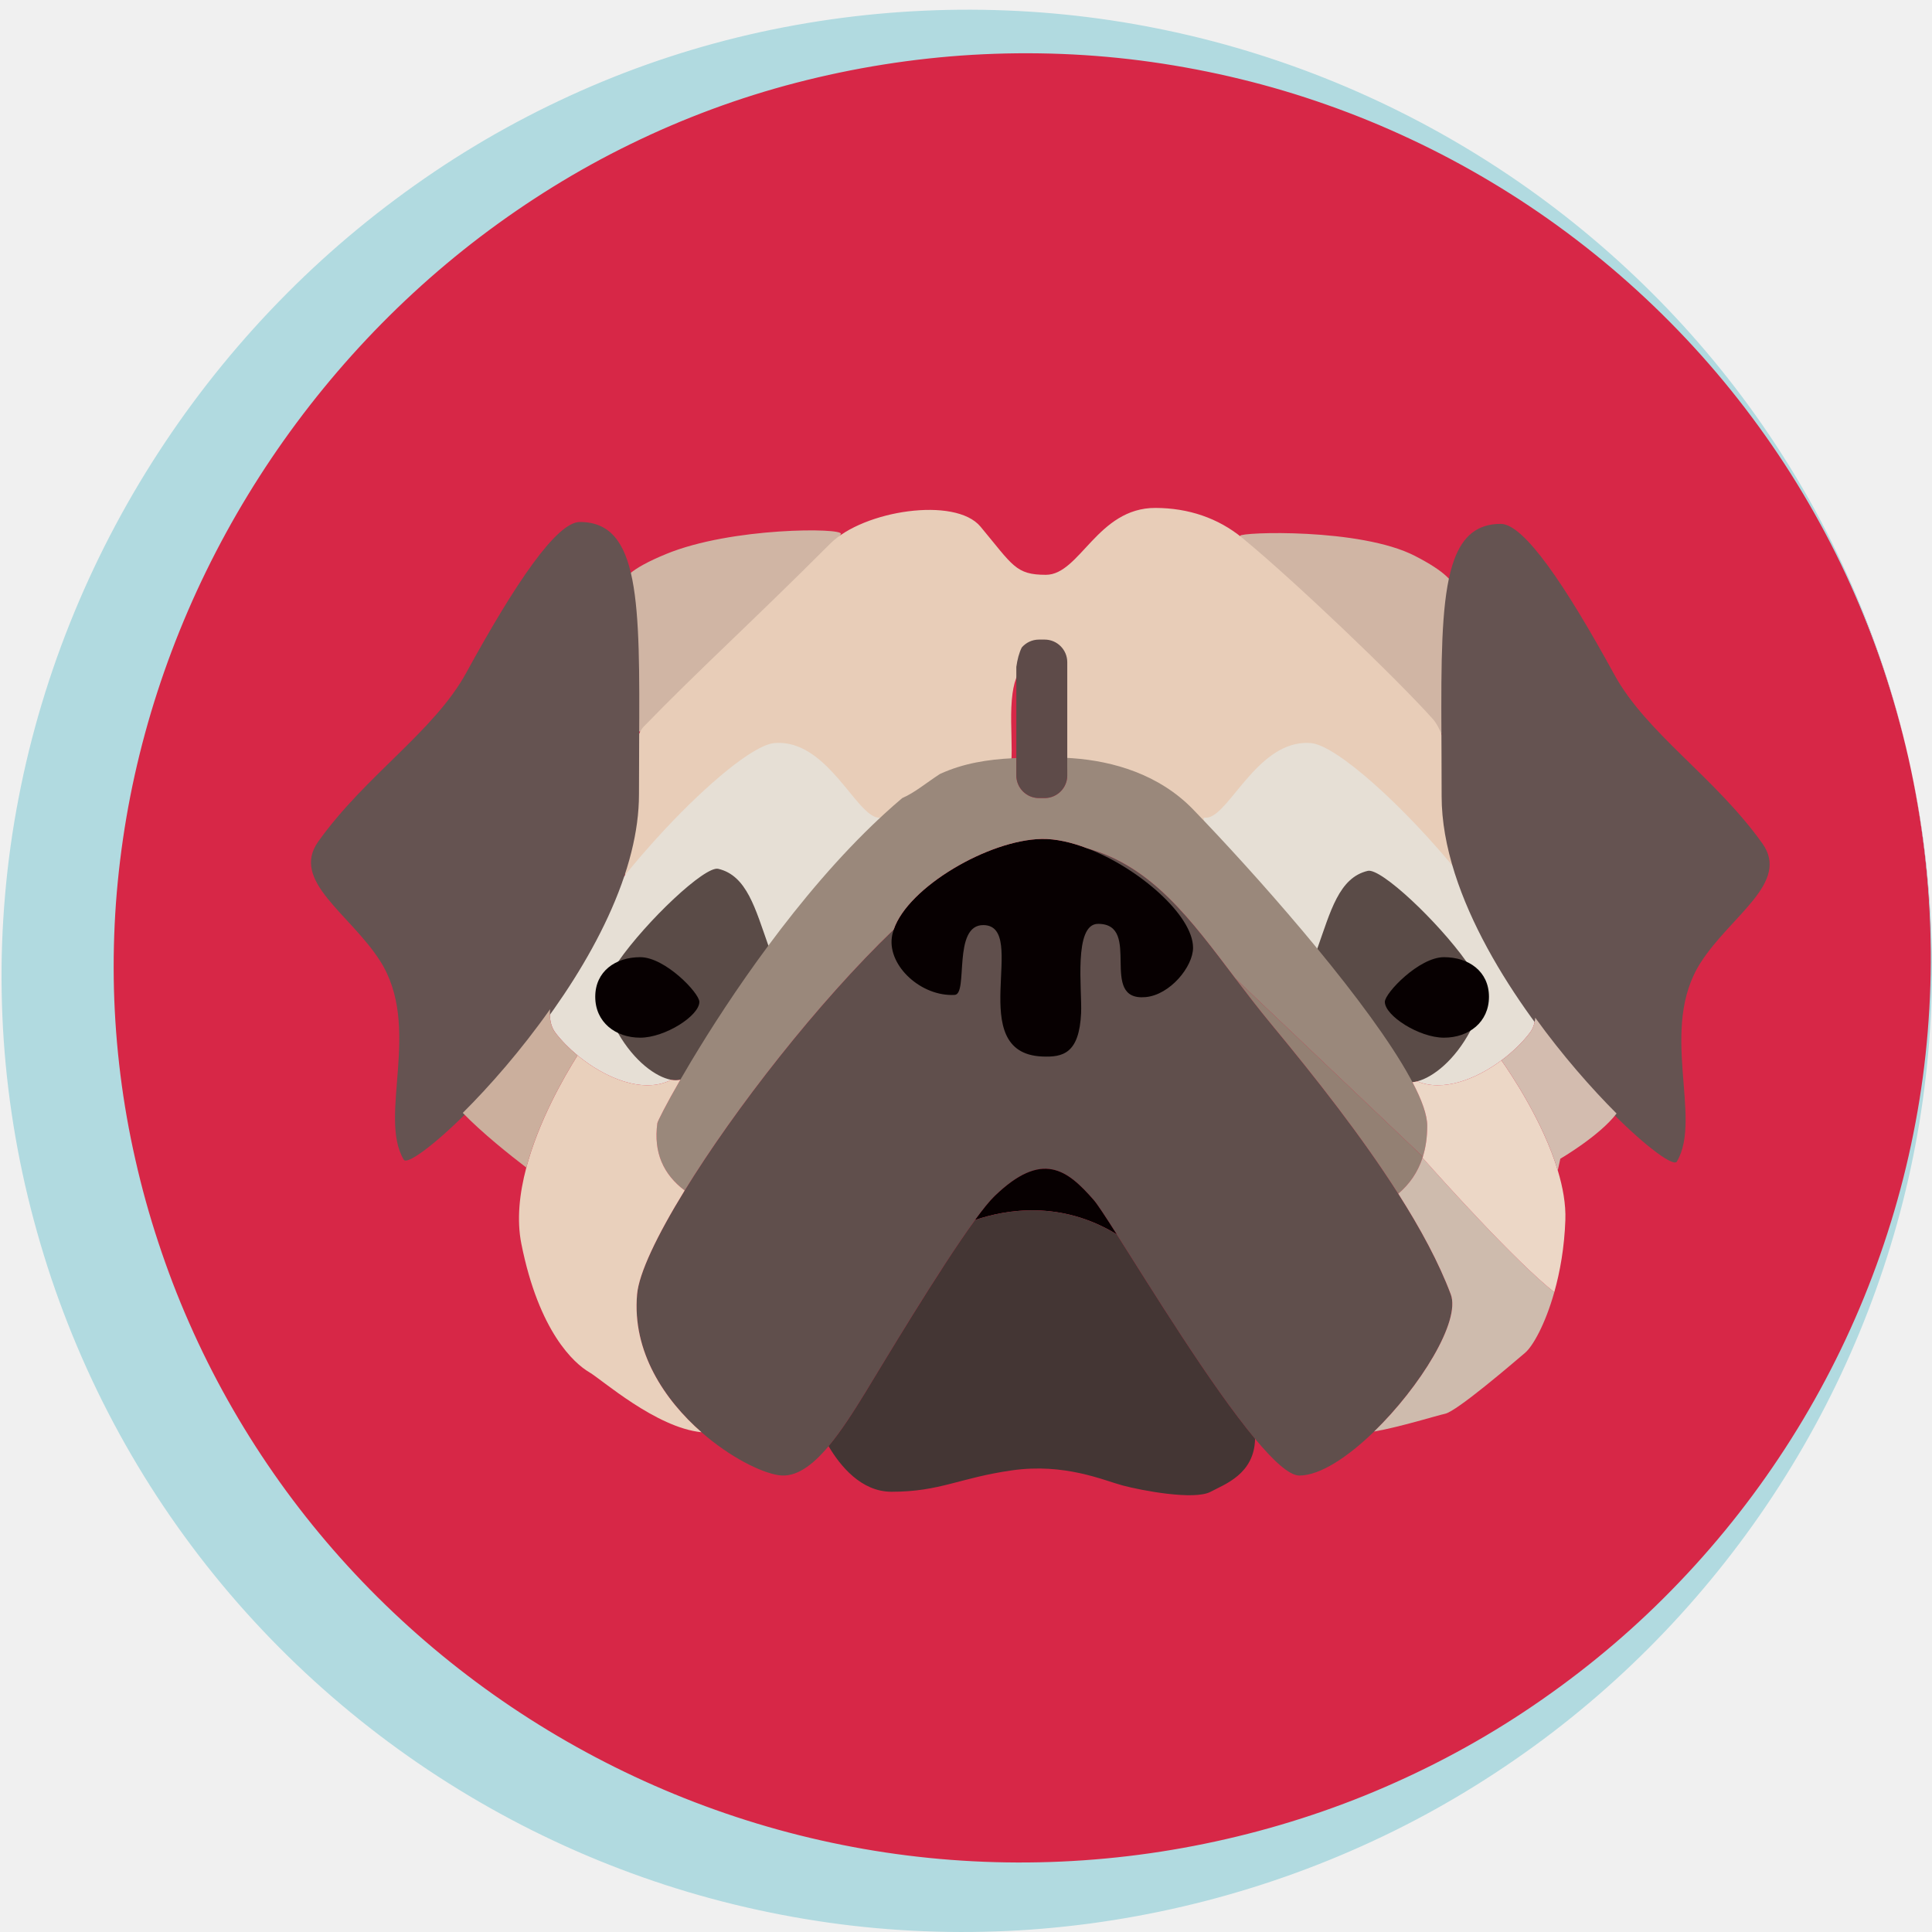
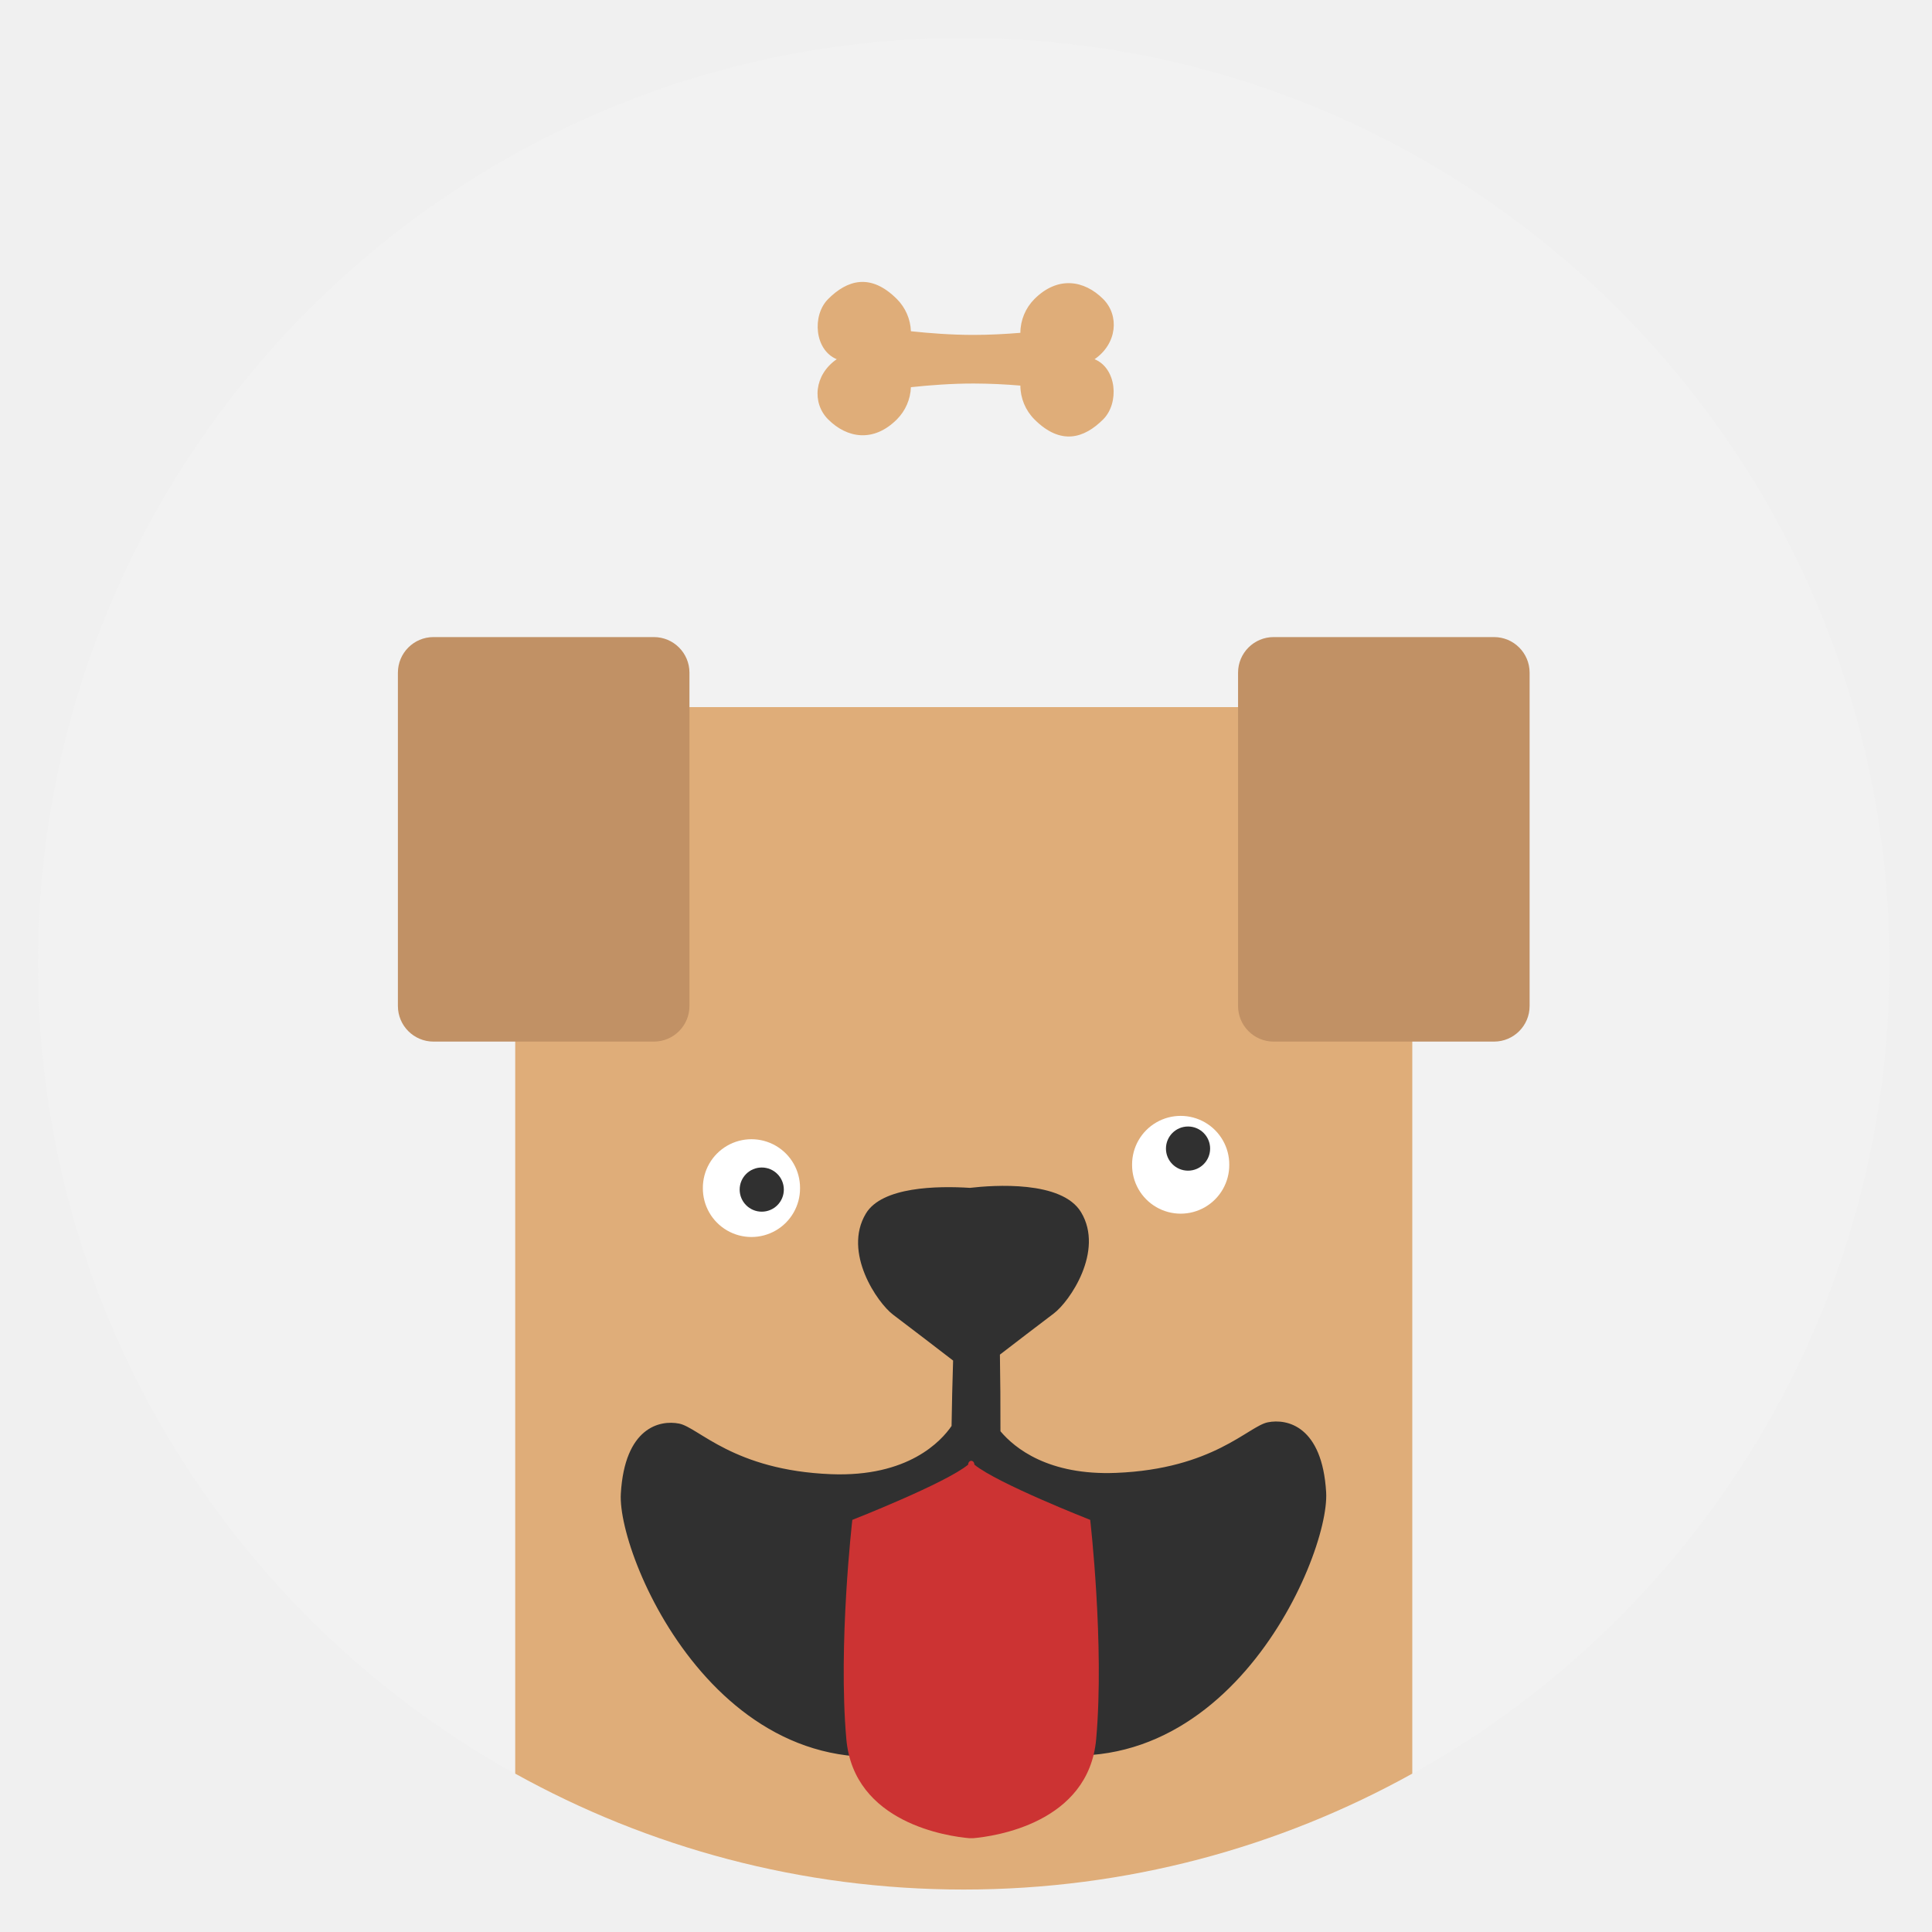
- <svg xmlns="http://www.w3.org/2000/svg" t="1674919669418" class="icon" viewBox="0 0 1024 1024" version="1.1" p-id="12700" width="200" height="200">
-   <path d="M1011.541 401.886c59.995 266.135-108.34 530.793-375.988 591.129C367.9 1053.354 102.295 886.52 42.299 620.383c-59.994-266.135 116.143-532.552 375.99-591.13 267.649-60.337 533.256 106.497 593.252 372.633z" fill="#D72747" p-id="12701" />
-   <path d="M1011.541 401.886c7.166 31.608 11.256 63.912 12.244 96.322 0.456 16.206 0.199 32.44-0.896 48.627a512.974 512.974 0 0 1-5.604 48.352c-10.573 64.098-33.711 126.213-67.727 182.021-33.984 55.816-78.813 105.383-131.766 144.824-26.482 19.691-54.896 36.977-84.859 51.271a517.404 517.404 0 0 1-93.674 34.154c-32.303 8.365-65.529 13.684-99.07 15.666-33.537 1.947-67.384 0.668-100.845-4.059-33.449-4.752-66.552-12.719-98.568-24.033a505.598 505.598 0 0 1-47.163-19.316 506.037 506.037 0 0 1-45.1-23.963c-58.568-34.918-110.292-81.869-150.688-137.4-20.227-27.736-37.597-57.602-51.791-88.912a516.201 516.201 0 0 1-18.867-47.969 526.004 526.004 0 0 1-13.922-49.605C5.633 594.311 1.416 559.932 0.887 525.508c-0.305-17.21 0.329-34.43 1.84-51.559a491.97 491.97 0 0 1 7.14-51.029c12.968-67.471 39.819-131.867 77.651-188.508a524.248 524.248 0 0 1 64.469-78.82c23.908-24.076 50.201-45.676 78.216-64.563 28.015-18.899 57.916-34.858 88.979-47.746a497.169 497.169 0 0 1 96.261-28.829c65.497-12.632 133.217-12.4 197.936 0.62 64.767 12.917 126.523 38.492 181.168 74.342 54.668 35.835 102.211 82.027 139.256 135.395a512.616 512.616 0 0 1 25.803 41.274c7.936 14.152 15.129 28.708 21.671 43.542 6.533 14.841 12.278 30.018 17.349 45.41a498.744 498.744 0 0 1 12.915 46.849z m0 0a498.252 498.252 0 0 0-13.055-46.804c-5.109-15.376-11.059-30.468-17.697-45.239-6.629-14.777-14.083-29.178-22.197-43.181-8.105-14.011-16.959-27.579-26.467-40.66-37.99-52.372-86.719-96.688-141.928-129.647a476.545 476.545 0 0 0-42.515-22.613 476.634 476.634 0 0 0-44.457-18.223c-30.173-10.688-61.374-18.176-92.883-22.652-31.521-4.46-63.397-5.645-94.983-3.805-31.606 1.881-62.855 6.891-93.383 14.805-30.343 7.868-59.875 18.854-87.902 32.56-28.064 13.675-54.611 30.211-79.358 48.96-49.464 37.58-91.366 84.489-123.364 137.041-32.017 52.55-54.087 110.828-64.377 170.926a479.143 479.143 0 0 0-5.523 45.328 473.003 473.003 0 0 0-1.059 45.584c0.809 30.383 4.582 60.662 11.344 90.309a466.328 466.328 0 0 0 12.207 44.004c4.756 14.461 10.192 28.693 16.34 42.617 12.244 27.871 27.235 54.539 44.644 79.576 34.823 50.076 79.521 93.473 130.952 127.152 51.405 33.699 109.508 57.754 170.431 69.893 60.896 12.238 124.542 12.484 186.37 0.564 30.91-5.945 61.346-14.842 90.688-26.719 29.324-11.902 57.62-26.648 84.17-44.227 26.547-17.566 51.51-37.736 74.178-60.344a481.432 481.432 0 0 0 61.026-74.229c35.718-53.473 60.706-114.418 72.542-178.027a466.064 466.064 0 0 0 6.456-48.086c1.322-16.131 1.872-32.336 1.52-48.529-0.343-16.19-1.442-32.375-3.428-48.456a498.915 498.915 0 0 0-8.292-47.878z" fill="#B1DAE0" p-id="12702" />
-   <path d="M445.674 282.991c-4.168 10.243-30.459 32.888-55.333 58-69.333 70-49.469 55.652-56.505-4-2.398-20.333-18.828-27.667 19.172-43.333 34.765-14.333 93.999-13.945 92.666-10.667zM657.313 283.991c0.023 11.814 30.459 32.888 55.332 58 69.334 70 49.469 55.652 56.506-4 2.398-20.333 12.523-27-19.172-43.333-29.042-14.966-92.67-12.64-92.666-10.667z" fill="#D0B5A4" p-id="12703" />
-   <path d="M771.614 469.51c-2.83 18.53-48.74-68.52-89.69-68.52-12.42 0-42.81 46.05-47.32 41.57-24.18-24.07-41.6-21.82-65.93-30.24-9.45-3.271 5-61.66-13.33-63.33-8.21-0.75-13.01 2.63-15.79 8.19-1.45 2.92-2.34 6.439-2.88 10.279-2.67 19.141 3.55 46.2-6.33 46.2-15.1 0-25.51 4.99-34.11 10.54-7.38 4.78-13.44 9.96-20.01 12.79-0.01 0.01-0.02 0.02-0.03 0.02-2.33 1-4.73 1.7-7.27 1.98-23.9 2.64-33.66-33.54-45.92-36.33-33.32-7.61-55.97 24.95-83 57.6-9.24 11.171-9.87 3.41-9.21-9.359v-0.07c0.24-4.68 0.65-10.03 0.88-15.37v-0.04c0.1-2.279 0.16-4.54 0.16-6.76 0-15.939 4.06-38.05 9.29-43.46 28.96-29.89 57.12-55.229 98.86-97l0.03-0.03c17.66-17.68 66.29-25.1 79.66-9.06 17.23 20.68 18.62 25.55 34.67 25.55 18.01 0 27.33-35.53 58.08-35.45 17.53 0.05 33.2 5.41 45.89 15.78 0.521 0.43 1.061 0.87 1.61 1.34l0.01 0.01c26.3 21.771 79.07 71.98 99.41 94.65 1.04 1.16 2.04 2.65 2.98 4.42 1.72 3.23 3.27 7.38 4.619 12.17v0.01c5.661 20.08 7.821 51.271 4.671 71.92z" fill="#E8CDB8" p-id="12704" />
-   <path d="M728.304 758.76c-13.93 13.521-28.689 23.311-39.63 23.311-5.25 0-13.62-7.65-23.46-19.469-1.87-2.25-3.8-4.641-5.76-7.17-0.61-0.781-1.23-1.57-1.84-2.381-0.021-0.02-0.03-0.041-0.051-0.061-0.479-0.629-0.96-1.26-1.439-1.9a514.785 514.785 0 0 1-9.79-13.398c-1.021-1.451-2.05-2.91-3.08-4.391-0.63-0.9-1.25-1.801-1.88-2.711-1.67-2.398-3.33-4.84-5-7.299-0.76-1.121-1.521-2.25-2.28-3.381-1.32-1.969-2.64-3.949-3.96-5.939-0.82-1.23-1.63-2.461-2.44-3.689-1.84-2.801-3.68-5.611-5.5-8.41-0.609-0.93-1.21-1.871-1.81-2.801-2.03-3.15-4.04-6.27-6-9.35-0.78-1.221-1.55-2.42-2.31-3.619-0.16-0.25-0.32-0.49-0.471-0.74-0.42-0.65-0.84-1.311-1.25-1.961-0.149-0.24-0.3-0.469-0.449-0.699-0.381-0.59-0.75-1.18-1.12-1.76-0.03-0.061-0.07-0.121-0.101-0.17-1.12-1.762-2.22-3.49-3.279-5.191-1.44-2.26-2.83-4.469-4.19-6.629-0.68-1.07-1.35-2.131-2-3.17-2.62-4.16-5.06-8.041-7.29-11.541-5.93-9.34-10.29-16.02-12.25-18.25-14-16-27.24-26.5-52.57-2-2.649 2.561-6.21 6.99-10.33 12.641-0.439 0.609-0.89 1.23-1.35 1.869-0.46 0.631-0.92 1.281-1.38 1.941-1.25 1.76-2.53 3.609-3.851 5.529-0.54 0.779-1.08 1.57-1.62 2.381a774.453 774.453 0 0 0-8.92 13.488c-0.56 0.852-1.12 1.711-1.67 2.57-1.88 2.91-3.77 5.871-5.65 8.85-0.63 0.99-1.26 1.99-1.89 2.98-1.29 2.051-2.58 4.1-3.86 6.15-0.58 0.91-1.15 1.83-1.71 2.74-0.35 0.561-0.7 1.119-1.04 1.68l-1.04 1.67c-0.93 1.5-1.85 2.99-2.76 4.461-0.1 0.16-0.19 0.318-0.29 0.479-0.34 0.551-0.67 1.08-1 1.621-1.08 1.75-2.14 3.48-3.18 5.17-0.36 0.59-0.72 1.18-1.08 1.76-0.2 0.33-0.4 0.65-0.6 0.98-0.56 0.93-1.12 1.84-1.67 2.74-0.63 1.029-1.24 2.039-1.85 3.039-0.46 0.76-0.91 1.5-1.35 2.23-2.32 3.799-4.4 7.24-6.17 10.17a368.42 368.42 0 0 0-1.72 2.83c-0.95 1.561-1.77 2.92-2.45 4.029-6.48 10.58-12.96 20.66-19.51 28.51-8.63 10.32-17.4 16.771-26.49 15.381-9.42-1.439-25.8-9.57-40.88-22.77-19.5-17.07-36.82-42.602-34.12-73.121 0.98-11.119 10.51-31.129 25.21-55.01 26.66-43.32 70.32-99.4 110.82-138.339 28.18-27.101 54.82-45.92 73.14-46.381 10.92-0.27 20.64 0.94 29.44 3.381 0.02 0 0.029 0.01 0.04 0.01 34.319 9.52 54.779 37.67 78.59 69.08 5.95 7.85 12.12 15.91 18.76 23.93 24.01 28.98 48.43 60.141 67.45 90.031 11.81 18.529 21.53 36.568 27.81 53.299 5.371 14.311-16.37 49.211-40.629 72.77z" fill="#604F4C" p-id="12705" />
-   <path d="M632.344 502.321c0 10-12.18 25-25.17 26.169-25.36 2.281-1.5-38.83-25.17-38.83-13.16 0-8.43 35.14-9 47.33-1 21.5-9.72 23.451-20.65 22.98-41.85-1.811-6.68-69.15-31.01-69.65-16.71-0.34-7.96 36.589-15.34 37-17.66 1-35.26-15.18-33.33-30.33 0.18-1.44 0.53-2.89 1.03-4.35 7.61-22.511 50.43-47.521 78.47-47.98 7.38-0.12 15.7 1.75 24.11 4.98 0.02 0 0.029 0.01 0.04 0.01 27.51 10.56 56.02 35.581 56.02 52.671zM591.924 654.24c-29.75-18.189-58.73-13.189-75.15-7.609 4.12-5.65 7.681-10.08 10.33-12.641 25.33-24.5 38.57-14 52.57 2 1.96 2.231 6.32 8.91 12.25 18.25z" fill="#070001" p-id="12706" />
-   <path d="M665.214 762.602c-0.39 18.77-16.23 24.119-23.54 28.059-8.67 4.66-36.67-0.67-46.67-3.34-10-2.66-30.66-12-58.66-8s-38 11.34-63.82 11.34c-16.13 0-27.27-13.799-33.36-24.16 6.55-7.85 13.03-17.93 19.51-28.51 8.52-13.93 39.2-65.439 58.1-91.359 16.42-5.58 45.4-10.58 75.15 7.609 17.8 28.03 49.75 80.099 73.29 108.361z" fill="#443634" p-id="12707" />
-   <path d="M400.674 517.84c-14.54 17.631-27.55 33.99-34.15 44.361-0.03 0.049-0.06 0.1-0.1 0.15-3.01 4.68-6.63 7.92-10.64 9.979-14.88 7.641-35.17-0.979-49.67-12.949-4.64-3.82-8.68-7.98-11.77-12.061-2.39-3.15-3.23-7.389-2.78-12.43 1.45-16.48 16.57-41.62 35.81-66.15 3.03-3.86 6.17-7.72 9.37-11.52a478.344 478.344 0 0 1 15.47-17.431c0.01-0.01 0.02-0.02 0.02-0.03 23.01-24.609 46.27-43.93 57.3-45.789 0.2-0.04 0.4-0.07 0.6-0.091 0.12-0.02 0.23-0.029 0.34-0.04h0.01c9.62-0.79 17.74 3.54 24.73 9.61 8.93 7.73 16.02 18.271 22.08 24.57l0.01 0.01c3.35 3.46 6.38 5.64 9.23 5.35h0.01c6.76-0.638-33.37 45.072-65.87 84.461zM813.714 539.41c-0.26 3.09-1.18 5.75-2.81 7.91-3.82 5.041-9.091 10.211-15.131 14.701-13.59 10.1-31.06 16.809-44.609 11.109a24.955 24.955 0 0 1-3.88-2.061s0-0.01-0.011-0.01c-3.189-2.07-6.08-4.971-8.55-8.859-6.7-10.531-20.01-27.23-34.819-45.17-28.421-34.411-62.351-73.34-65.69-81.92-0.05-0.13-0.09-0.25-0.13-0.37-0.311-0.96-0.12-1.44 0.62-1.36 0.609 0.061 1.22 0.011 1.85-0.14h0.01c11.24-2.75 25.53-38 50.38-39.44 1.25-0.079 2.53-0.069 3.83 0.04 13.641 1.12 49.42 33.49 78.21 68.801 0.091 0.1 0.171 0.199 0.24 0.3 23.32 28.64 41.99 59.17 40.49 76.469z" fill="#E6DFD5" p-id="12708" />
-   <path d="M400.674 517.84c-11.61 20.191-34.05 52.762-40.06 54.4-1.39 0.381-3.02 0.4-4.83 0.09-8.07-1.439-19.63-9.809-28.25-24.869-3.1-5.41-5.82-11.68-7.86-18.801-1.09-3.809 2.32-10.869 8.04-19.059 15-21.5 45.91-50.75 52.96-49.11 15.2 3.54 19.68 21.26 26.58 40.68l0.42 1.17c0.51 1.409-2.39 7.48-7 15.499zM785.974 529.74c-1.76 6.131-4.02 11.641-6.59 16.5-8.29 15.68-19.82 24.73-28.22 26.891-0.88 0.221-1.73 0.369-2.53 0.449-1.32 0.121-2.53 0.041-3.59-0.25-6.21-1.699-29.9-36.32-41.14-56.299-3.98-7.06-6.4-12.3-5.931-13.6 0.08-0.221 0.16-0.44 0.23-0.66 7.01-19.62 11.439-37.63 26.77-41.2 6.95-1.61 37.07 26.77 52.3 48.17 6.121 8.589 9.831 16.05 8.701 19.999z" fill="#5A4B47" p-id="12709" />
-   <path d="M734 530.992c-0.035 7.332 18.162 19 31.334 19 13.17 0 23.848-8.242 23.848-21.676s-10.678-20.992-23.848-20.992c-13.172 0.001-31.311 18.989-31.334 23.668zM370.674 530.992c0.036 7.332-18.162 19-31.333 19s-23.848-8.242-23.848-21.676 10.677-20.992 23.848-20.992 31.31 18.989 31.333 23.668z" fill="#070001" p-id="12710" />
-   <path d="M756.464 596.66c0 6.08-0.79 11.531-2.31 16.41l-99.24-94.34c-23.811-31.41-44.271-59.56-78.59-69.08-0.011 0-0.021-0.01-0.04-0.01-8.41-3.23-16.73-5.101-24.11-4.98-28.04 0.46-70.86 25.47-78.47 47.98-40.5 38.939-84.16 95.019-110.82 138.339-11.18-8.439-16.59-19.959-14.48-35.66 0.14-0.99 4.49-9.699 12.21-23.08 1.76-3.059 3.71-6.369 5.81-9.889 0.04-0.051 0.07-0.102 0.1-0.15 10.14-16.92 24.1-38.611 40.73-61.031 17.31-23.35 37.51-47.479 59.28-67.79h0.01c0.81-0.77 1.63-1.52 2.45-2.27 3.04-2.78 6.1-5.49 9.2-8.101 0.01 0 0.02-0.01 0.03-0.02 6.57-2.83 12.63-8.01 20.01-12.79 12.51-5.7 25.29-7.66 38.65-8.33 0.6-0.03 1.19-0.06 1.79-0.08v9.2c0 6.63 5.37 12 12 12h3c6.63 0 12-5.37 12-12v-9.29c0.95 0.05 1.9 0.11 2.86 0.18 21.54 1.561 45.859 8.561 63.81 27.11 1.8 1.86 3.66 3.8 5.561 5.8 0.109 0.11 0.21 0.21 0.31 0.32 17.72 18.62 39.76 43.07 59.99 67.66 20.189 24.53 38.569 49.17 49.069 68.29a0.01 0.01 0 0 1 0.011 0.01c0.47 0.85 0.92 1.68 1.35 2.51 4.959 9.422 7.829 17.363 7.829 23.082z" fill="#9A887B" p-id="12711" />
-   <path d="M565.674 350.991v60c0 6.63-5.37 12-12 12h-3c-6.63 0-12-5.37-12-12v-57.53c0.54-3.84 1.43-7.359 2.88-10.279 2.21-2.561 5.47-4.19 9.12-4.19h3c6.63-0.001 12 5.369 12 11.999z" fill="#5E4B49" p-id="12712" />
-   <path d="M754.154 613.07c-0.061 0.189-0.12 0.381-0.19 0.57-2.5 7.699-6.86 13.961-12.84 19.051-19.021-29.891-43.44-61.051-67.45-90.031-6.64-8.02-12.81-16.08-18.76-23.93l94.88 90.189s0.02 0.021 0.05 0.061l4.31 4.09z" fill="#938073" p-id="12713" />
-   <path d="M901.424 510.131c-22.58 35.109 1.17 82.359-12.66 105.529-1.689 2.84-15.8-7.32-33.95-25.479-13.29-13.291-28.75-30.861-43.1-50.771-16.8-23.289-32.08-49.769-40.58-76.29-0.05-0.16-0.11-0.32-0.15-0.479-4.35-13.69-6.89-27.381-6.89-40.65 0-14.73-0.11-28.47-0.15-41.15 0-2.06-0.01-4.09-0.01-6.1-0.029-35.29 0.811-61.86 6.87-78.2 4.58-12.37 12.16-18.88 24.62-18.88 12.27 0 34.17 32.33 60.17 79.83 17.12 31.28 53.4 54.34 78.5 89.56 14.78 20.74-16.58 38.079-32.67 63.08zM338.764 393.811c-0.04 8.64-0.09 17.699-0.09 27.18 0 9.99-1.44 20.23-4.01 30.52-1.43 5.74-3.21 11.49-5.29 17.23-8.32 22.96-21.39 45.691-35.81 66.15-15.28 21.689-32.07 40.82-46.28 54.961-17.83 17.738-31.61 27.609-33.28 24.809-13.83-23.17 9.92-70.42-12.66-105.53-16.09-25-47.45-42.34-32.67-63.08 25.1-35.22 61.38-58.279 78.5-89.56 26-47.5 47.9-79.83 60.17-79.83 31.92 0 31.79 42.719 31.42 117.15z" fill="#655351" p-id="12714" />
-   <path d="M371.794 759.111c-24.07-2.4-52.8-27.91-59.45-31.791-8-4.66-26.67-21.33-36-68-2.57-12.83-1-26.869 2.62-40.48 6.44-24.25 19.41-47.148 27.15-59.459 14.5 11.971 34.79 20.59 49.67 12.949 1.81 0.311 3.44 0.291 4.83-0.09-7.72 13.381-12.07 22.09-12.21 23.08-2.11 15.701 3.3 27.221 14.48 35.66-14.7 23.881-24.23 43.891-25.21 55.01-2.7 30.52 14.62 56.051 34.12 73.121z" fill="#E9D0BC" p-id="12715" />
-   <path d="M823.804 684.891c-4.8 17.041-11.38 28.641-15.46 32.109-6.67 5.66-36.15 30.99-42.41 32.32-4.33 0.93-23.55 6.93-37.63 9.439 24.26-23.559 46-58.459 40.63-72.77-6.279-16.73-16-34.77-27.81-53.299 5.979-5.09 10.34-11.352 12.84-19.051 12.4 13.951 49.45 55.043 69.84 71.252z" fill="#CEBBAD" p-id="12716" />
-   <path d="M829.674 646.66c-0.51 14.471-2.83 27.441-5.87 38.23-20.39-16.209-57.439-57.301-69.84-71.25 0.07-0.189 0.13-0.381 0.19-0.57 1.52-4.879 2.31-10.33 2.31-16.41 0-5.719-2.87-13.66-7.83-23.08 0.8-0.08 1.65-0.229 2.53-0.449 13.55 5.699 31.02-1.01 44.609-11.109 5.03 7.129 22.03 32.34 29.881 58.34 2.7 8.909 4.32 17.898 4.02 26.298z" fill="#ECD7C6" p-id="12717" />
-   <path d="M856.813 590.182c-8.949 11.818-29.81 23.969-29.81 23.969l-1.35 6.211c-7.851-26-24.851-51.211-29.881-58.34 6.04-4.49 11.311-9.66 15.131-14.701 1.63-2.16 2.55-4.82 2.81-7.91 14.35 19.909 29.81 37.48 43.1 50.771z" fill="#D3BCAF" p-id="12718" />
-   <path d="M306.114 559.381c-7.74 12.311-20.71 35.209-27.15 59.459-8.36-6.379-23.36-18.279-33.68-28.988 14.21-14.141 31-33.271 46.28-54.961-0.45 5.041 0.39 9.279 2.78 12.43 3.09 4.079 7.13 8.24 11.77 12.06z" fill="#CBAF9D" p-id="12719" />
+ <svg xmlns="http://www.w3.org/2000/svg" t="1681388024891" class="icon" viewBox="0 0 1024 1024" version="1.1" p-id="7931" id="mx_n_1681388024892" width="200" height="200">
+   <path d="M510.812 510.838m-490.66 0a490.66 490.66 0 1 0 981.32 0 490.66 490.66 0 1 0-981.32 0Z" fill="#F2F2F2" p-id="7932" />
+   <path d="M690.488 374.774H331.131c-32.061 0-58.056 25.994-58.056 58.056v507.233c70.436 39.096 151.46 61.435 237.732 61.435s167.296-22.339 237.732-61.435V432.829c0.005-32.067-25.984-58.056-58.051-58.056z" fill="#DFAD79" p-id="7933" />
+   <path d="M365.425 533.202a18.867 18.867 0 0 1-18.867 18.867H229.765a18.867 18.867 0 0 1-18.867-18.867V356.531a18.867 18.867 0 0 1 18.867-18.867h116.792a18.867 18.867 0 0 1 18.867 18.867v176.671zM810.726 533.202a18.867 18.867 0 0 1-18.867 18.867h-116.792a18.867 18.867 0 0 1-18.867-18.867V356.531a18.867 18.867 0 0 1 18.867-18.867h116.792a18.867 18.867 0 0 1 18.867 18.867v176.671z" fill="#C19165" p-id="7934" />
+   <path d="M398.285 629.724m-25.754 0a25.754 25.754 0 1 0 51.507 0 25.754 25.754 0 1 0-51.507 0Z" fill="#FFFFFF" p-id="7935" />
+   <path d="M403.743 630.508m-11.704 0a11.704 11.704 0 1 0 23.409 0 11.704 11.704 0 1 0-23.409 0Z" fill="#303030" p-id="7936" />
+   <path d="M625.782 617.354m-25.754 0a25.754 25.754 0 1 0 51.507 0 25.754 25.754 0 1 0-51.507 0Z" fill="#FFFFFF" p-id="7937" />
+   <path d="M629.683 608.773m-11.704 0a11.704 11.704 0 1 0 23.409 0 11.704 11.704 0 1 0-23.409 0Z" fill="#303030" p-id="7938" />
+   <path d="M702.889 790.963c-2.063-35.046-20.618-39.168-30.925-37.11-10.307 2.063-28.861 24.74-80.404 26.803-35.866 1.434-53.734-13.087-61.302-22.062 0.046-13.952-0.072-27.643-0.287-40.617a4812.964 4812.964 0 0 1 28.6-21.847c8.248-6.185 26.803-32.988 14.433-53.601-10.194-16.993-46.469-14.382-58.926-12.938-17.219-1.085-46.572-0.666-55.148 13.624-12.37 20.618 6.185 47.416 14.433 53.601 6.492 4.869 24.438 18.647 31.8 24.305a2051.174 2051.174 0 0 0-0.814 34.668c-5.402 7.895-22.861 27.203-63.969 25.554-51.538-2.063-70.093-24.74-80.404-26.803s-28.861 2.063-30.925 37.11c-2.063 35.046 57.723 173.174 175.237 131.942 4.762-1.669 8.684-7.388 11.924-16.061 3.062 8.259 6.815 13.752 11.443 15.375 117.504 41.236 177.29-96.891 175.232-131.942z" fill="#303030" p-id="7939" />
+   <path d="M577.833 805.565s-49.142-19.267-61.368-29.251c-0.154-2.739-3.19-2.739-3.348 0-12.221 9.979-61.368 29.251-61.368 29.251s-7.619 66.028-3.174 116.183c3.963 44.733 54.267 51.574 65.126 52.531 0 0.031 2.171 0.031 2.171 0 10.86-0.963 61.164-7.803 65.126-52.531 4.454-50.156-3.164-116.183-3.164-116.183z" fill="#CC3333" p-id="7940" />
+   <path d="M580.147 190.392c11.781 4.844 13.22 23.229 4.557 31.887-10.061 10.061-22.461 13.978-36.444 0a25.549 25.549 0 0 1-7.444-17.905 301.722 301.722 0 0 0-24.668-1.101c-11.674 0-23.235 0.86-33.347 1.946a25.539 25.539 0 0 1-7.424 17.06c-12.344 12.339-26.383 10.061-36.449 0-8.653-8.663-7.455-23.613 4.557-31.892-11.776-4.844-13.21-23.229-4.557-31.887 10.066-10.066 22.461-13.983 36.444 0a25.539 25.539 0 0 1 7.429 17.065c10.061 1.075 21.54 1.94 33.147 1.94 8.489 0 16.957-0.451 24.868-1.106a25.549 25.549 0 0 1 7.444-17.9c12.344-12.339 26.383-10.066 36.449 0 8.653 8.658 7.45 23.613-4.557 31.892z m0.65 19.323h-0.026l0.026-0.2v0.205z" fill="#DFAD79" p-id="7941" />
</svg>
